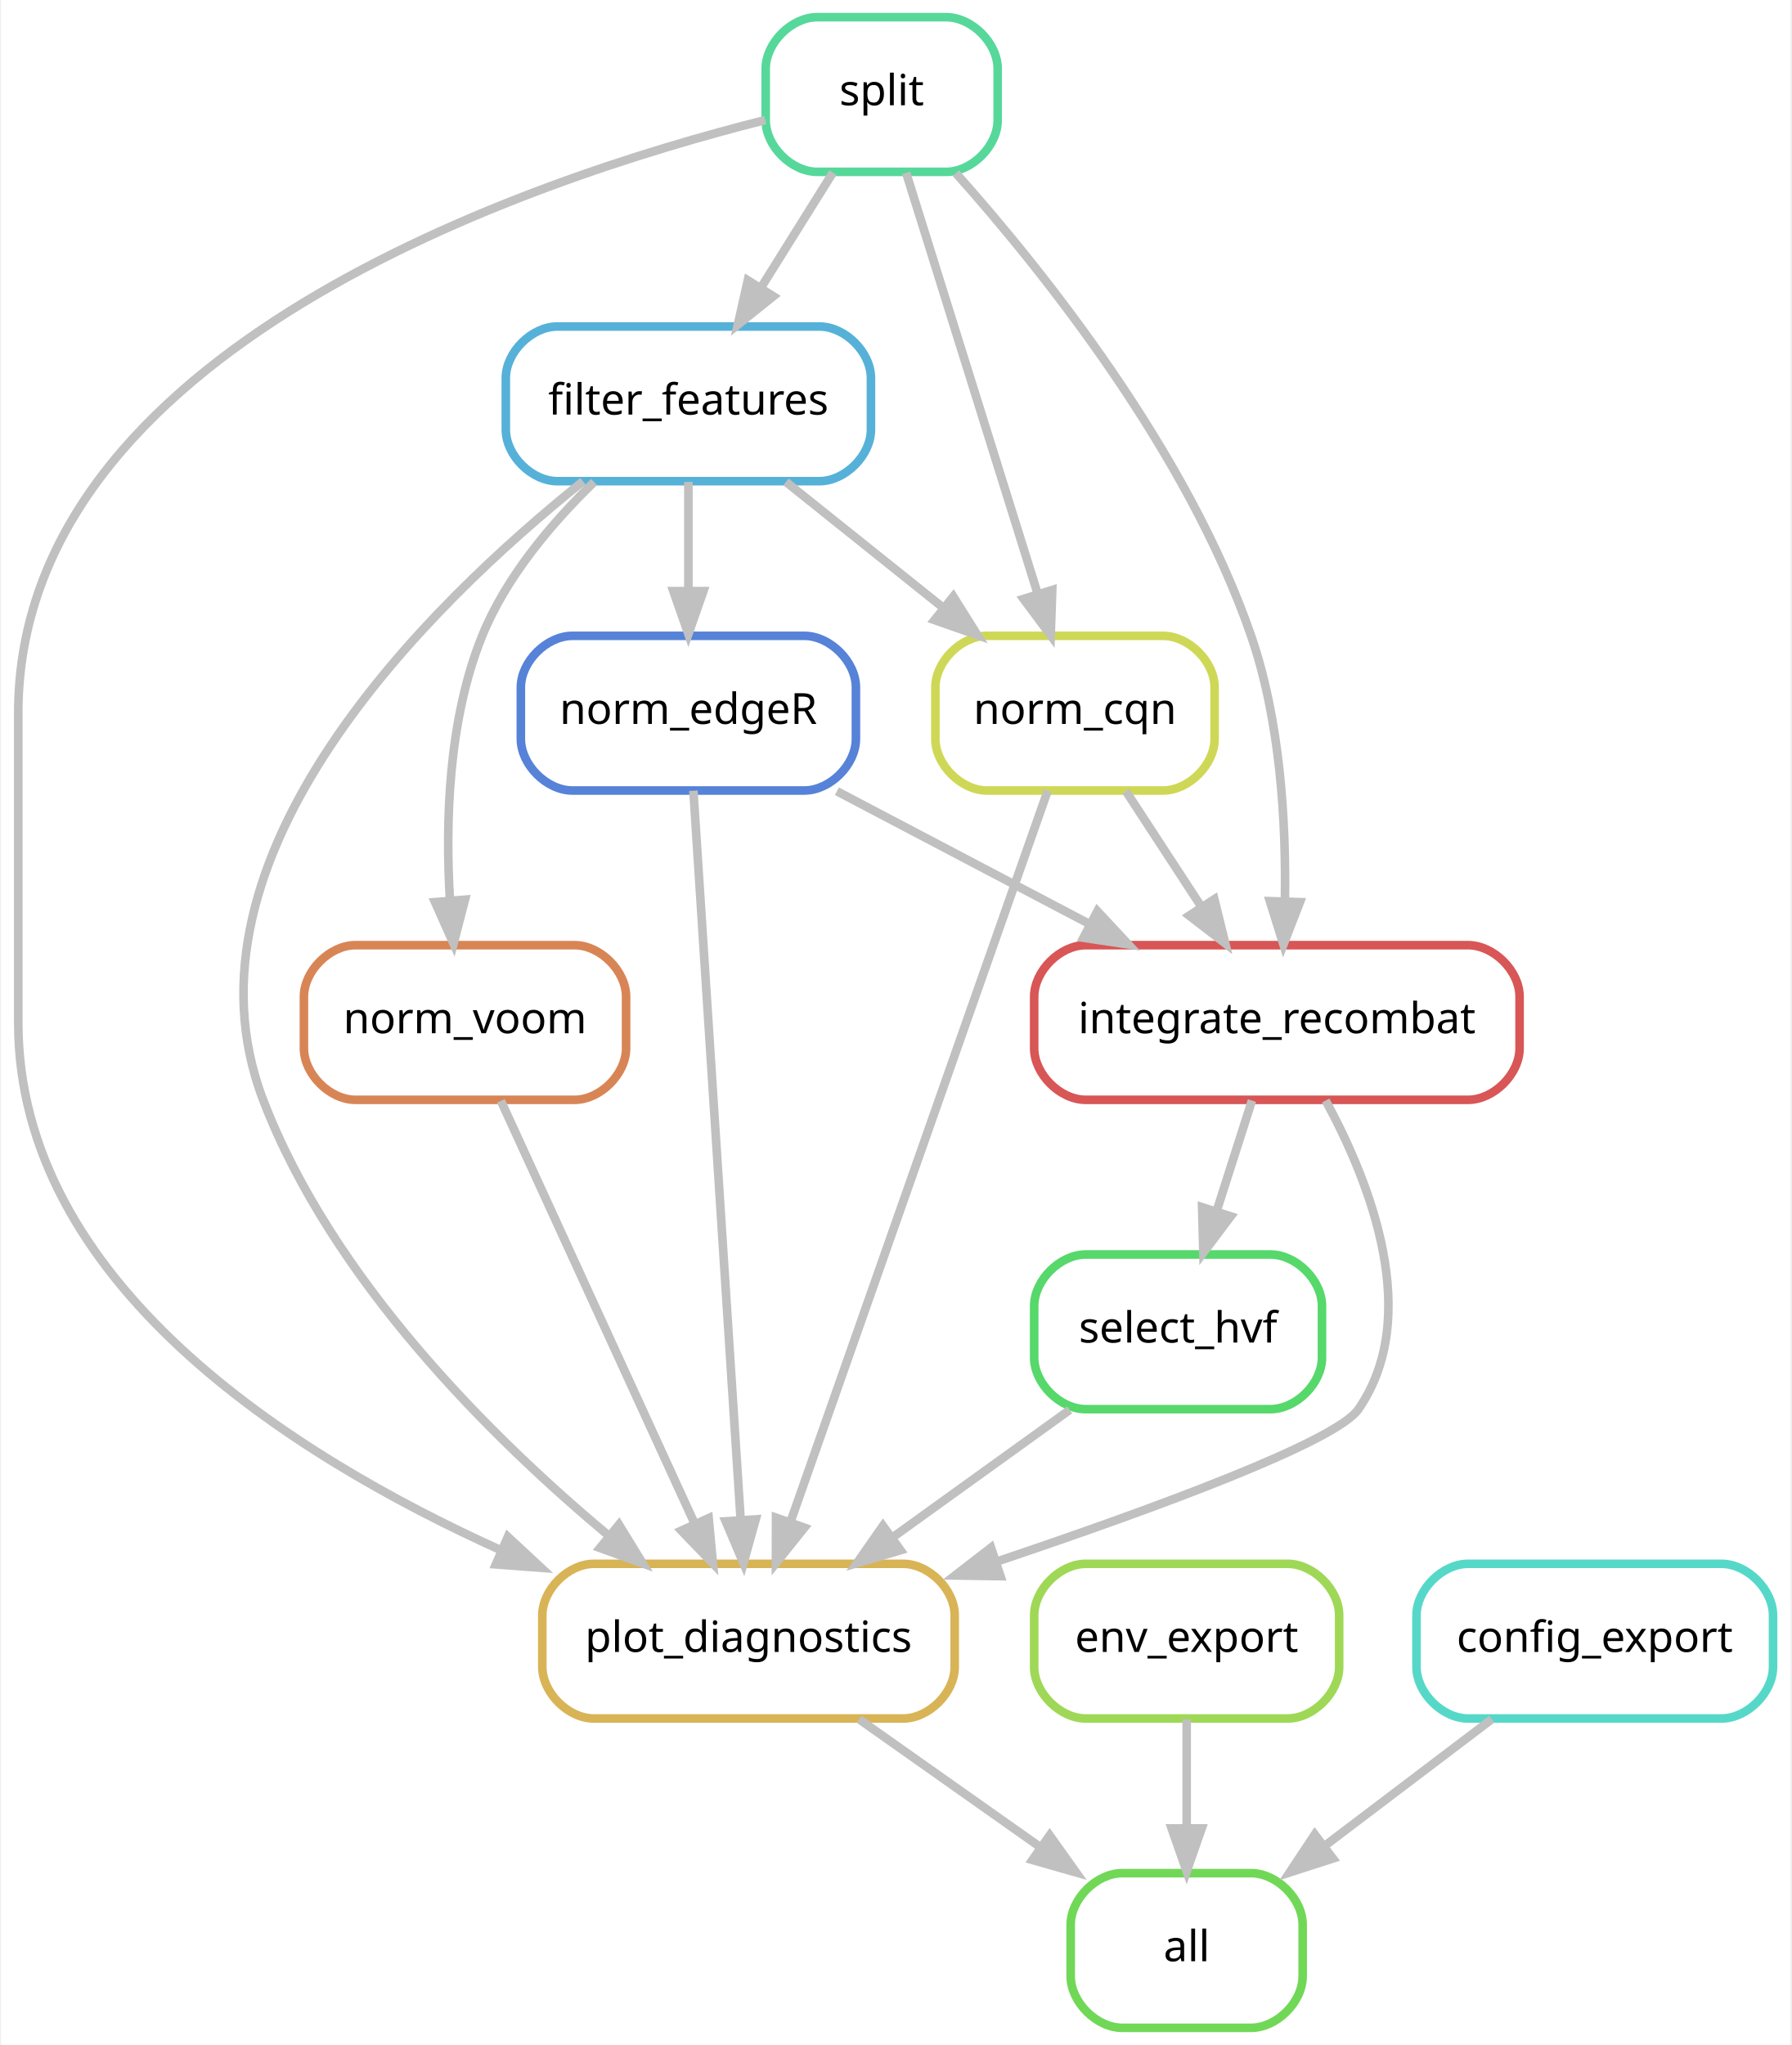
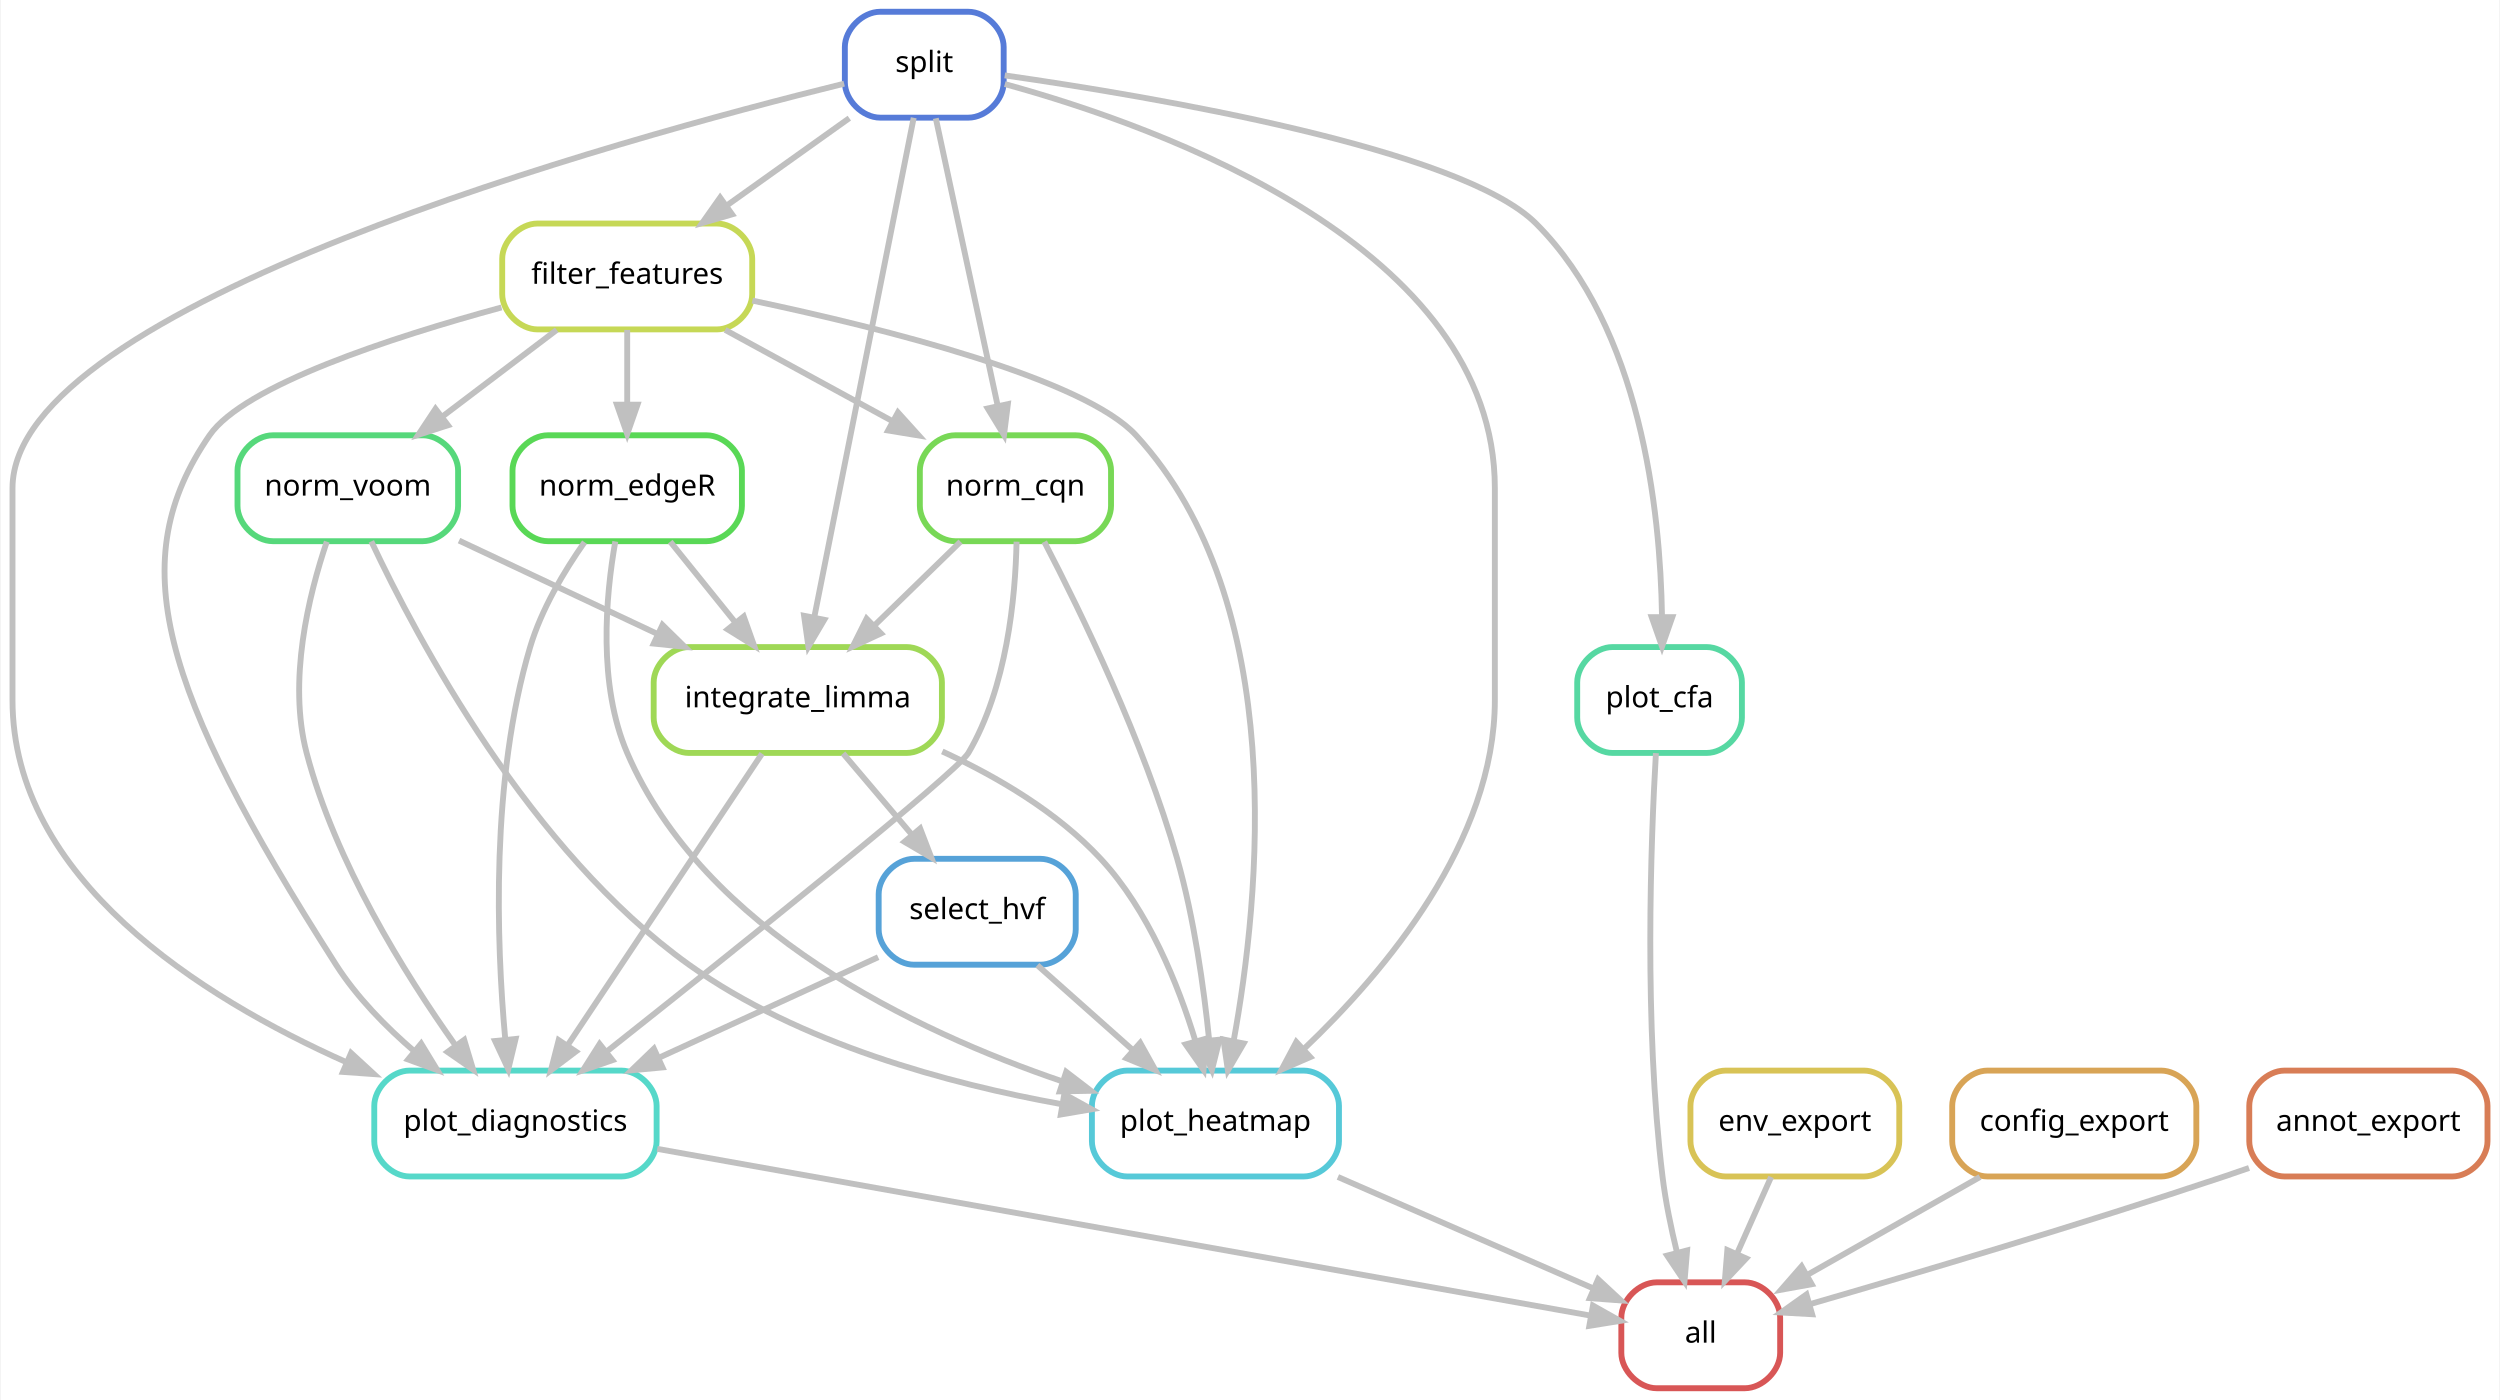
- <svg xmlns="http://www.w3.org/2000/svg" width="417pt" height="476pt" viewBox="0.00 0.00 416.50 476.00">
+ <svg xmlns="http://www.w3.org/2000/svg" width="850pt" height="476pt" viewBox="0.00 0.00 849.50 476.00">
  <g id="graph0" class="graph" transform="scale(1 1) rotate(0) translate(4 472)">
-     <polygon fill="#ffffff" stroke="transparent" points="-4,4 -4,-472 412.5,-472 412.5,4 -4,4" />
+     <polygon fill="#ffffff" stroke="transparent" points="-4,4 -4,-472 845.5,-472 845.5,4 -4,4" />
    <g id="node1" class="node">
-       <path fill="none" stroke="#70d856" stroke-width="2" d="M287,-36C287,-36 257,-36 257,-36 251,-36 245,-30 245,-24 245,-24 245,-12 245,-12 245,-6 251,0 257,0 257,0 287,0 287,0 293,0 299,-6 299,-12 299,-12 299,-24 299,-24 299,-30 293,-36 287,-36" />
-       <text text-anchor="middle" x="272" y="-15.5" font-family="sans" font-size="10.00" fill="#000000">all</text>
+       <path fill="none" stroke="#d85656" stroke-width="2" d="M589,-36C589,-36 559,-36 559,-36 553,-36 547,-30 547,-24 547,-24 547,-12 547,-12 547,-6 553,0 559,0 559,0 589,0 589,0 595,0 601,-6 601,-12 601,-12 601,-24 601,-24 601,-30 595,-36 589,-36" />
+       <text text-anchor="middle" x="574" y="-15.5" font-family="sans" font-size="10.00" fill="#000000">all</text>
    </g>
    <g id="node2" class="node">
-       <path fill="none" stroke="#d8b456" stroke-width="2" d="M206,-108C206,-108 134,-108 134,-108 128,-108 122,-102 122,-96 122,-96 122,-84 122,-84 122,-78 128,-72 134,-72 134,-72 206,-72 206,-72 212,-72 218,-78 218,-84 218,-84 218,-96 218,-96 218,-102 212,-108 206,-108" />
-       <text text-anchor="middle" x="170" y="-87.5" font-family="sans" font-size="10.00" fill="#000000">plot_diagnostics</text>
+       <path fill="none" stroke="#56d8c9" stroke-width="2" d="M207,-108C207,-108 135,-108 135,-108 129,-108 123,-102 123,-96 123,-96 123,-84 123,-84 123,-78 129,-72 135,-72 135,-72 207,-72 207,-72 213,-72 219,-78 219,-84 219,-84 219,-96 219,-96 219,-102 213,-108 207,-108" />
+       <text text-anchor="middle" x="171" y="-87.5" font-family="sans" font-size="10.00" fill="#000000">plot_diagnostics</text>
+     </g>
+     <g id="edge4" class="edge">
+       <path fill="none" stroke="#c0c0c0" stroke-width="2" d="M219.211,-81.387C300.456,-66.871 462.955,-37.839 536.411,-24.716" />
+       <polygon fill="#c0c0c0" stroke="#c0c0c0" stroke-width="2" points="537.354,-28.103 546.582,-22.898 536.123,-21.212 537.354,-28.103" />
+     </g>
+     <g id="node3" class="node">
+       <path fill="none" stroke="#567bd8" stroke-width="2" d="M325,-468C325,-468 295,-468 295,-468 289,-468 283,-462 283,-456 283,-456 283,-444 283,-444 283,-438 289,-432 295,-432 295,-432 325,-432 325,-432 331,-432 337,-438 337,-444 337,-444 337,-456 337,-456 337,-462 331,-468 325,-468" />
+       <text text-anchor="middle" x="310" y="-447.5" font-family="sans" font-size="10.00" fill="#000000">split</text>
+     </g>
+     <g id="edge10" class="edge">
+       <path fill="none" stroke="#c0c0c0" stroke-width="2" d="M282.761,-443.559C207.115,-424.885 0,-368.087 0,-306 0,-306 0,-306 0,-234 0,-173.291 63.84,-133.01 113.507,-110.858" />
+       <polygon fill="#c0c0c0" stroke="#c0c0c0" stroke-width="2" points="115.117,-113.975 122.912,-106.8 112.344,-107.548 115.117,-113.975" />
+     </g>
+     <g id="node4" class="node">
+       <path fill="none" stroke="#c6d856" stroke-width="2" d="M239.5,-396C239.5,-396 178.5,-396 178.5,-396 172.5,-396 166.5,-390 166.5,-384 166.5,-384 166.5,-372 166.5,-372 166.5,-366 172.5,-360 178.5,-360 178.5,-360 239.5,-360 239.5,-360 245.5,-360 251.5,-366 251.5,-372 251.5,-372 251.5,-384 251.5,-384 251.5,-390 245.5,-396 239.5,-396" />
+       <text text-anchor="middle" x="209" y="-375.5" font-family="sans" font-size="10.00" fill="#000000">filter_features</text>
+     </g>
+     <g id="edge14" class="edge">
+       <path fill="none" stroke="#c0c0c0" stroke-width="2" d="M284.513,-431.831C271.834,-422.793 256.34,-411.748 242.695,-402.02" />
+       <polygon fill="#c0c0c0" stroke="#c0c0c0" stroke-width="2" points="244.653,-399.118 234.478,-396.163 240.589,-404.818 244.653,-399.118" />
+     </g>
+     <g id="node6" class="node">
+       <path fill="none" stroke="#78d856" stroke-width="2" d="M361.5,-324C361.5,-324 320.5,-324 320.5,-324 314.5,-324 308.5,-318 308.5,-312 308.5,-312 308.5,-300 308.5,-300 308.5,-294 314.5,-288 320.5,-288 320.5,-288 361.5,-288 361.5,-288 367.5,-288 373.5,-294 373.5,-300 373.5,-300 373.5,-312 373.5,-312 373.5,-318 367.5,-324 361.5,-324" />
+       <text text-anchor="middle" x="341" y="-303.5" font-family="sans" font-size="10.00" fill="#000000">norm_cqn</text>
+     </g>
+     <g id="edge16" class="edge">
+       <path fill="none" stroke="#c0c0c0" stroke-width="2" d="M313.926,-431.762C319.237,-407.093 328.759,-362.86 334.978,-333.973" />
+       <polygon fill="#c0c0c0" stroke="#c0c0c0" stroke-width="2" points="338.423,-334.602 337.106,-324.09 331.579,-333.129 338.423,-334.602" />
+     </g>
+     <g id="node8" class="node">
+       <path fill="none" stroke="#9fd856" stroke-width="2" d="M304,-252C304,-252 230,-252 230,-252 224,-252 218,-246 218,-240 218,-240 218,-228 218,-228 218,-222 224,-216 230,-216 230,-216 304,-216 304,-216 310,-216 316,-222 316,-228 316,-228 316,-240 316,-240 316,-246 310,-252 304,-252" />
+       <text text-anchor="middle" x="267" y="-231.5" font-family="sans" font-size="10.00" fill="#000000">integrate_limma</text>
+     </g>
+     <g id="edge19" class="edge">
+       <path fill="none" stroke="#c0c0c0" stroke-width="2" d="M306.408,-431.955C298.914,-394.314 281.57,-307.187 272.599,-262.125" />
+       <polygon fill="#c0c0c0" stroke="#c0c0c0" stroke-width="2" points="275.997,-261.269 270.612,-252.145 269.132,-262.636 275.997,-261.269" />
+     </g>
+     <g id="node10" class="node">
+       <path fill="none" stroke="#56c9d8" stroke-width="2" d="M439,-108C439,-108 379,-108 379,-108 373,-108 367,-102 367,-96 367,-96 367,-84 367,-84 367,-78 373,-72 379,-72 379,-72 439,-72 439,-72 445,-72 451,-78 451,-84 451,-84 451,-96 451,-96 451,-102 445,-108 439,-108" />
+       <text text-anchor="middle" x="409" y="-87.5" font-family="sans" font-size="10.00" fill="#000000">plot_heatmap</text>
+     </g>
+     <g id="edge27" class="edge">
+       <path fill="none" stroke="#c0c0c0" stroke-width="2" d="M337.384,-443.413C390.86,-428.739 504,-388.002 504,-306 504,-306 504,-306 504,-234 504,-186.091 466.909,-141.831 439.079,-115.365" />
+       <polygon fill="#c0c0c0" stroke="#c0c0c0" stroke-width="2" points="441.236,-112.594 431.514,-108.384 436.489,-117.738 441.236,-112.594" />
+     </g>
+     <g id="node11" class="node">
+       <path fill="none" stroke="#56d8a2" stroke-width="2" d="M576,-252C576,-252 544,-252 544,-252 538,-252 532,-246 532,-240 532,-240 532,-228 532,-228 532,-222 538,-216 544,-216 544,-216 576,-216 576,-216 582,-216 588,-222 588,-228 588,-228 588,-240 588,-240 588,-246 582,-252 576,-252" />
+       <text text-anchor="middle" x="560" y="-231.5" font-family="sans" font-size="10.00" fill="#000000">plot_cfa</text>
+     </g>
+     <g id="edge31" class="edge">
+       <path fill="none" stroke="#c0c0c0" stroke-width="2" d="M337.358,-446.368C387.795,-439.132 492.613,-421.396 518,-396 553.649,-360.339 560.266,-298.578 560.83,-262.493" />
+       <polygon fill="#c0c0c0" stroke="#c0c0c0" stroke-width="2" points="564.33,-262.178 560.836,-252.175 557.33,-262.173 564.33,-262.178" />
+     </g>
+     <g id="edge7" class="edge">
+       <path fill="none" stroke="#c0c0c0" stroke-width="2" d="M166.272,-367.471C128.854,-357.284 78.679,-340.936 67,-324 37.709,-281.524 49.635,-238.555 110,-144 117.026,-132.994 126.918,-122.903 136.695,-114.499" />
+       <polygon fill="#c0c0c0" stroke="#c0c0c0" stroke-width="2" points="138.941,-117.183 144.454,-108.136 134.502,-111.771 138.941,-117.183" />
+     </g>
+     <g id="node5" class="node">
+       <path fill="none" stroke="#59d856" stroke-width="2" d="M236,-324C236,-324 182,-324 182,-324 176,-324 170,-318 170,-312 170,-312 170,-300 170,-300 170,-294 176,-288 182,-288 182,-288 236,-288 236,-288 242,-288 248,-294 248,-300 248,-300 248,-312 248,-312 248,-318 242,-324 236,-324" />
+       <text text-anchor="middle" x="209" y="-303.5" font-family="sans" font-size="10.00" fill="#000000">norm_edgeR</text>
+     </g>
+     <g id="edge15" class="edge">
+       <path fill="none" stroke="#c0c0c0" stroke-width="2" d="M209,-359.831C209,-352.131 209,-342.974 209,-334.417" />
+       <polygon fill="#c0c0c0" stroke="#c0c0c0" stroke-width="2" points="212.5,-334.413 209,-324.413 205.5,-334.413 212.5,-334.413" />
+     </g>
+     <g id="edge17" class="edge">
+       <path fill="none" stroke="#c0c0c0" stroke-width="2" d="M242.309,-359.831C259.558,-350.423 280.792,-338.841 299.14,-328.833" />
+       <polygon fill="#c0c0c0" stroke="#c0c0c0" stroke-width="2" points="301.056,-331.775 308.159,-323.913 297.704,-325.629 301.056,-331.775" />
+     </g>
+     <g id="node7" class="node">
+       <path fill="none" stroke="#56d87b" stroke-width="2" d="M139.5,-324C139.5,-324 88.5,-324 88.5,-324 82.5,-324 76.5,-318 76.5,-312 76.5,-312 76.5,-300 76.5,-300 76.5,-294 82.5,-288 88.5,-288 88.5,-288 139.5,-288 139.5,-288 145.5,-288 151.5,-294 151.5,-300 151.5,-300 151.5,-312 151.5,-312 151.5,-318 145.5,-324 139.5,-324" />
+       <text text-anchor="middle" x="114" y="-303.5" font-family="sans" font-size="10.00" fill="#000000">norm_voom</text>
+     </g>
+     <g id="edge18" class="edge">
+       <path fill="none" stroke="#c0c0c0" stroke-width="2" d="M185.028,-359.831C173.214,-350.878 158.803,-339.956 146.056,-330.296" />
+       <polygon fill="#c0c0c0" stroke="#c0c0c0" stroke-width="2" points="148.049,-327.414 137.965,-324.163 143.821,-332.993 148.049,-327.414" />
+     </g>
+     <g id="edge24" class="edge">
+       <path fill="none" stroke="#c0c0c0" stroke-width="2" d="M251.558,-369.798C296.83,-360.222 364.324,-343.224 382,-324 434.347,-267.067 424.086,-166.544 415.152,-117.908" />
+       <polygon fill="#c0c0c0" stroke="#c0c0c0" stroke-width="2" points="418.584,-117.222 413.232,-108.078 411.714,-118.564 418.584,-117.222" />
+     </g>
+     <g id="edge11" class="edge">
+       <path fill="none" stroke="#c0c0c0" stroke-width="2" d="M194.488,-287.661C187.503,-277.712 179.829,-264.846 176,-252 162.567,-206.938 164.541,-151.676 167.531,-118.733" />
+       <polygon fill="#c0c0c0" stroke="#c0c0c0" stroke-width="2" points="171.046,-118.763 168.564,-108.463 164.081,-118.063 171.046,-118.763" />
+     </g>
+     <g id="edge20" class="edge">
+       <path fill="none" stroke="#c0c0c0" stroke-width="2" d="M223.636,-287.831C230.316,-279.539 238.357,-269.557 245.69,-260.453" />
+       <polygon fill="#c0c0c0" stroke="#c0c0c0" stroke-width="2" points="248.619,-262.397 252.167,-252.413 243.168,-258.005 248.619,-262.397" />
+     </g>
+     <g id="edge28" class="edge">
+       <path fill="none" stroke="#c0c0c0" stroke-width="2" d="M204.954,-287.913C201.655,-269.117 198.998,-239.253 209,-216 234.995,-155.564 306.864,-121.409 356.957,-104.32" />
+       <polygon fill="#c0c0c0" stroke="#c0c0c0" stroke-width="2" points="358.26,-107.576 366.666,-101.127 356.073,-100.927 358.26,-107.576" />
+     </g>
+     <g id="edge13" class="edge">
+       <path fill="none" stroke="#c0c0c0" stroke-width="2" d="M341.381,-287.831C340.996,-268.699 338.088,-238.313 325,-216 321.049,-209.264 245.829,-149.167 202.004,-114.461" />
+       <polygon fill="#c0c0c0" stroke="#c0c0c0" stroke-width="2" points="203.963,-111.548 193.949,-108.088 199.619,-117.037 203.963,-111.548" />
+     </g>
+     <g id="edge22" class="edge">
+       <path fill="none" stroke="#c0c0c0" stroke-width="2" d="M322.327,-287.831C313.475,-279.219 302.751,-268.785 293.111,-259.405" />
+       <polygon fill="#c0c0c0" stroke="#c0c0c0" stroke-width="2" points="295.275,-256.628 285.667,-252.163 290.394,-261.645 295.275,-256.628" />
+     </g>
+     <g id="edge30" class="edge">
+       <path fill="none" stroke="#c0c0c0" stroke-width="2" d="M350.812,-287.793C363.302,-263.796 384.622,-219.942 396,-180 401.758,-159.787 405.043,-136.259 406.87,-118.329" />
+       <polygon fill="#c0c0c0" stroke="#c0c0c0" stroke-width="2" points="410.368,-118.508 407.806,-108.228 403.398,-117.862 410.368,-118.508" />
+     </g>
+     <g id="edge9" class="edge">
+       <path fill="none" stroke="#c0c0c0" stroke-width="2" d="M106.862,-287.848C100.653,-269.511 93.58,-240.472 100,-216 109.761,-178.795 133.263,-141 150.566,-116.642" />
+       <polygon fill="#c0c0c0" stroke="#c0c0c0" stroke-width="2" points="153.579,-118.45 156.624,-108.302 147.915,-114.337 153.579,-118.45" />
+     </g>
+     <g id="edge21" class="edge">
+       <path fill="none" stroke="#c0c0c0" stroke-width="2" d="M151.82,-288.202C172.262,-278.583 197.704,-266.61 219.473,-256.366" />
+       <polygon fill="#c0c0c0" stroke="#c0c0c0" stroke-width="2" points="220.994,-259.518 228.552,-252.093 218.014,-253.184 220.994,-259.518" />
+     </g>
+     <g id="edge26" class="edge">
+       <path fill="none" stroke="#c0c0c0" stroke-width="2" d="M121.998,-287.935C137.746,-254.452 175.991,-182.654 230,-144 267.518,-117.148 318.555,-103.467 356.533,-96.609" />
+       <polygon fill="#c0c0c0" stroke="#c0c0c0" stroke-width="2" points="357.605,-99.977 366.877,-94.85 356.431,-93.076 357.605,-99.977" />
+     </g>
+     <g id="edge8" class="edge">
+       <path fill="none" stroke="#c0c0c0" stroke-width="2" d="M254.841,-215.762C238.107,-190.66 207.868,-145.302 188.645,-116.467" />
+       <polygon fill="#c0c0c0" stroke="#c0c0c0" stroke-width="2" points="191.519,-114.469 183.06,-108.09 185.695,-118.352 191.519,-114.469" />
+     </g>
+     <g id="node9" class="node">
+       <path fill="none" stroke="#56a2d8" stroke-width="2" d="M349.5,-180C349.5,-180 306.5,-180 306.5,-180 300.5,-180 294.5,-174 294.5,-168 294.5,-168 294.5,-156 294.5,-156 294.5,-150 300.5,-144 306.5,-144 306.5,-144 349.5,-144 349.5,-144 355.5,-144 361.5,-150 361.5,-156 361.5,-156 361.5,-168 361.5,-168 361.5,-174 355.5,-180 349.5,-180" />
+       <text text-anchor="middle" x="328" y="-159.5" font-family="sans" font-size="10.00" fill="#000000">select_hvf</text>
+     </g>
+     <g id="edge23" class="edge">
+       <path fill="none" stroke="#c0c0c0" stroke-width="2" d="M282.393,-215.831C289.49,-207.454 298.048,-197.353 305.824,-188.175" />
+       <polygon fill="#c0c0c0" stroke="#c0c0c0" stroke-width="2" points="308.606,-190.306 312.4,-180.413 303.265,-185.781 308.606,-190.306" />
+     </g>
+     <g id="edge25" class="edge">
+       <path fill="none" stroke="#c0c0c0" stroke-width="2" d="M316.12,-216.503C334.893,-207.862 355.299,-195.831 370,-180 386.207,-162.548 396.346,-137.301 402.21,-117.986" />
+       <polygon fill="#c0c0c0" stroke="#c0c0c0" stroke-width="2" points="405.616,-118.802 404.967,-108.227 398.88,-116.898 405.616,-118.802" />
+     </g>
+     <g id="edge12" class="edge">
+       <path fill="none" stroke="#c0c0c0" stroke-width="2" d="M294.32,-146.554C272.604,-136.596 244.008,-123.481 219.82,-112.389" />
+       <polygon fill="#c0c0c0" stroke="#c0c0c0" stroke-width="2" points="220.996,-109.078 210.447,-108.091 218.078,-115.441 220.996,-109.078" />
+     </g>
+     <g id="edge29" class="edge">
+       <path fill="none" stroke="#c0c0c0" stroke-width="2" d="M348.44,-143.831C358.32,-135.048 370.332,-124.371 381.045,-114.849" />
+       <polygon fill="#c0c0c0" stroke="#c0c0c0" stroke-width="2" points="383.418,-117.422 388.567,-108.163 378.767,-112.191 383.418,-117.422" />
+     </g>
+     <g id="edge6" class="edge">
+       <path fill="none" stroke="#c0c0c0" stroke-width="2" d="M450.637,-71.831C477.387,-60.158 511.806,-45.139 537.488,-33.932" />
+       <polygon fill="#c0c0c0" stroke="#c0c0c0" stroke-width="2" points="539.104,-37.046 546.869,-29.839 536.304,-30.631 539.104,-37.046" />
+     </g>
+     <g id="edge5" class="edge">
+       <path fill="none" stroke="#c0c0c0" stroke-width="2" d="M558.765,-215.935C557.013,-185.918 554.675,-123.93 561,-72 562.033,-63.52 563.908,-54.442 565.918,-46.195" />
+       <polygon fill="#c0c0c0" stroke="#c0c0c0" stroke-width="2" points="569.361,-46.861 568.484,-36.302 562.586,-45.103 569.361,-46.861" />
+     </g>
+     <g id="node12" class="node">
+       <path fill="none" stroke="#d8c356" stroke-width="2" d="M629.5,-108C629.5,-108 582.5,-108 582.5,-108 576.5,-108 570.5,-102 570.5,-96 570.5,-96 570.5,-84 570.5,-84 570.5,-78 576.5,-72 582.5,-72 582.5,-72 629.5,-72 629.5,-72 635.5,-72 641.5,-78 641.5,-84 641.5,-84 641.5,-96 641.5,-96 641.5,-102 635.5,-108 629.5,-108" />
+       <text text-anchor="middle" x="606" y="-87.5" font-family="sans" font-size="10.00" fill="#000000">env_export</text>
+     </g>
+     <g id="edge2" class="edge">
+       <path fill="none" stroke="#c0c0c0" stroke-width="2" d="M597.925,-71.831C594.39,-63.877 590.164,-54.369 586.254,-45.572" />
+       <polygon fill="#c0c0c0" stroke="#c0c0c0" stroke-width="2" points="589.443,-44.13 582.184,-36.413 583.047,-46.973 589.443,-44.13" />
+     </g>
+     <g id="node13" class="node">
+       <path fill="none" stroke="#d8a456" stroke-width="2" d="M730.5,-108C730.5,-108 671.5,-108 671.5,-108 665.5,-108 659.5,-102 659.5,-96 659.5,-96 659.5,-84 659.5,-84 659.5,-78 665.5,-72 671.5,-72 671.5,-72 730.5,-72 730.5,-72 736.5,-72 742.5,-78 742.5,-84 742.5,-84 742.5,-96 742.5,-96 742.5,-102 736.5,-108 730.5,-108" />
+       <text text-anchor="middle" x="701" y="-87.5" font-family="sans" font-size="10.00" fill="#000000">config_export</text>
+     </g>
+     <g id="edge1" class="edge">
+       <path fill="none" stroke="#c0c0c0" stroke-width="2" d="M668.952,-71.831C651.018,-61.664 628.606,-48.958 610.06,-38.444" />
+       <polygon fill="#c0c0c0" stroke="#c0c0c0" stroke-width="2" points="611.729,-35.366 601.303,-33.479 608.276,-41.456 611.729,-35.366" />
+     </g>
+     <g id="node14" class="node">
+       <path fill="none" stroke="#d87d56" stroke-width="2" d="M829.5,-108C829.5,-108 772.5,-108 772.5,-108 766.5,-108 760.5,-102 760.5,-96 760.5,-96 760.5,-84 760.5,-84 760.5,-78 766.5,-72 772.5,-72 772.5,-72 829.5,-72 829.5,-72 835.5,-72 841.5,-78 841.5,-84 841.5,-84 841.5,-96 841.5,-96 841.5,-102 835.5,-108 829.5,-108" />
+       <text text-anchor="middle" x="801" y="-87.5" font-family="sans" font-size="10.00" fill="#000000">annot_export</text>
    </g>
    <g id="edge3" class="edge">
-       <path fill="none" stroke="#c0c0c0" stroke-width="2" d="M195.739,-71.831C208.544,-62.793 224.191,-51.748 237.972,-42.02" />
-       <polygon fill="#c0c0c0" stroke="#c0c0c0" stroke-width="2" points="240.118,-44.789 246.269,-36.163 236.081,-39.07 240.118,-44.789" />
-     </g>
-     <g id="node3" class="node">
-       <path fill="none" stroke="#56d89a" stroke-width="2" d="M216,-468C216,-468 186,-468 186,-468 180,-468 174,-462 174,-456 174,-456 174,-444 174,-444 174,-438 180,-432 186,-432 186,-432 216,-432 216,-432 222,-432 228,-438 228,-444 228,-444 228,-456 228,-456 228,-462 222,-468 216,-468" />
-       <text text-anchor="middle" x="201" y="-447.5" font-family="sans" font-size="10.00" fill="#000000">split</text>
-     </g>
-     <g id="edge7" class="edge">
-       <path fill="none" stroke="#c0c0c0" stroke-width="2" d="M173.892,-444.055C119.028,-430.253 0,-390.566 0,-306 0,-306 0,-306 0,-234 0,-173.68 63.086,-133.413 112.398,-111.152" />
-       <polygon fill="#c0c0c0" stroke="#c0c0c0" stroke-width="2" points="113.976,-114.282 121.74,-107.072 111.175,-107.867 113.976,-114.282" />
-     </g>
-     <g id="node4" class="node">
-       <path fill="none" stroke="#56b1d8" stroke-width="2" d="M186.5,-396C186.5,-396 125.5,-396 125.5,-396 119.5,-396 113.5,-390 113.5,-384 113.5,-384 113.5,-372 113.5,-372 113.5,-366 119.5,-360 125.5,-360 125.5,-360 186.5,-360 186.5,-360 192.5,-360 198.5,-366 198.5,-372 198.5,-372 198.5,-384 198.5,-384 198.5,-390 192.5,-396 186.5,-396" />
-       <text text-anchor="middle" x="156" y="-375.5" font-family="sans" font-size="10.00" fill="#000000">filter_features</text>
-     </g>
-     <g id="edge11" class="edge">
-       <path fill="none" stroke="#c0c0c0" stroke-width="2" d="M189.645,-431.831C184.567,-423.708 178.477,-413.964 172.882,-405.012" />
-       <polygon fill="#c0c0c0" stroke="#c0c0c0" stroke-width="2" points="175.776,-403.038 167.508,-396.413 169.84,-406.748 175.776,-403.038" />
-     </g>
-     <g id="node6" class="node">
-       <path fill="none" stroke="#ced856" stroke-width="2" d="M266.5,-324C266.5,-324 225.5,-324 225.5,-324 219.5,-324 213.5,-318 213.5,-312 213.5,-312 213.5,-300 213.5,-300 213.5,-294 219.5,-288 225.5,-288 225.5,-288 266.5,-288 266.5,-288 272.5,-288 278.5,-294 278.5,-300 278.5,-300 278.5,-312 278.5,-312 278.5,-318 272.5,-324 266.5,-324" />
-       <text text-anchor="middle" x="246" y="-303.5" font-family="sans" font-size="10.00" fill="#000000">norm_cqn</text>
-     </g>
-     <g id="edge14" class="edge">
-       <path fill="none" stroke="#c0c0c0" stroke-width="2" d="M206.699,-431.762C214.409,-407.093 228.231,-362.86 237.258,-333.973" />
-       <polygon fill="#c0c0c0" stroke="#c0c0c0" stroke-width="2" points="240.705,-334.678 240.347,-324.09 234.024,-332.59 240.705,-334.678" />
-     </g>
-     <g id="node8" class="node">
-       <path fill="none" stroke="#d85656" stroke-width="2" d="M337.5,-252C337.5,-252 248.5,-252 248.5,-252 242.5,-252 236.5,-246 236.5,-240 236.5,-240 236.5,-228 236.5,-228 236.5,-222 242.5,-216 248.5,-216 248.5,-216 337.5,-216 337.5,-216 343.5,-216 349.5,-222 349.5,-228 349.5,-228 349.5,-240 349.5,-240 349.5,-246 343.5,-252 337.5,-252" />
-       <text text-anchor="middle" x="293" y="-231.5" font-family="sans" font-size="10.00" fill="#000000">integrate_recombat</text>
-     </g>
-     <g id="edge18" class="edge">
-       <path fill="none" stroke="#c0c0c0" stroke-width="2" d="M218.264,-431.712C238.824,-408.651 272.236,-366.815 287,-324 293.838,-304.169 295.163,-280.449 294.872,-262.34" />
-       <polygon fill="#c0c0c0" stroke="#c0c0c0" stroke-width="2" points="298.363,-262.014 294.53,-252.136 291.367,-262.248 298.363,-262.014" />
-     </g>
-     <g id="edge9" class="edge">
-       <path fill="none" stroke="#c0c0c0" stroke-width="2" d="M131.475,-359.972C95.621,-331.23 35.381,-272.488 57,-216 73.06,-174.039 110.248,-137.253 137.596,-114.429" />
-       <polygon fill="#c0c0c0" stroke="#c0c0c0" stroke-width="2" points="139.837,-117.118 145.377,-108.087 135.415,-111.692 139.837,-117.118" />
-     </g>
-     <g id="node5" class="node">
-       <path fill="none" stroke="#5682d8" stroke-width="2" d="M183,-324C183,-324 129,-324 129,-324 123,-324 117,-318 117,-312 117,-312 117,-300 117,-300 117,-294 123,-288 129,-288 129,-288 183,-288 183,-288 189,-288 195,-294 195,-300 195,-300 195,-312 195,-312 195,-318 189,-324 183,-324" />
-       <text text-anchor="middle" x="156" y="-303.5" font-family="sans" font-size="10.00" fill="#000000">norm_edgeR</text>
-     </g>
-     <g id="edge12" class="edge">
-       <path fill="none" stroke="#c0c0c0" stroke-width="2" d="M156,-359.831C156,-352.131 156,-342.974 156,-334.417" />
-       <polygon fill="#c0c0c0" stroke="#c0c0c0" stroke-width="2" points="159.5,-334.413 156,-324.413 152.5,-334.413 159.5,-334.413" />
-     </g>
-     <g id="edge13" class="edge">
-       <path fill="none" stroke="#c0c0c0" stroke-width="2" d="M178.711,-359.831C189.796,-350.963 203.295,-340.164 215.285,-330.572" />
-       <polygon fill="#c0c0c0" stroke="#c0c0c0" stroke-width="2" points="217.674,-333.143 223.297,-324.163 213.301,-327.677 217.674,-333.143" />
-     </g>
-     <g id="node7" class="node">
-       <path fill="none" stroke="#d88556" stroke-width="2" d="M129.5,-252C129.5,-252 78.5,-252 78.5,-252 72.5,-252 66.5,-246 66.5,-240 66.5,-240 66.5,-228 66.5,-228 66.5,-222 72.5,-216 78.5,-216 78.5,-216 129.5,-216 129.5,-216 135.5,-216 141.5,-222 141.5,-228 141.5,-228 141.5,-240 141.5,-240 141.5,-246 135.5,-252 129.5,-252" />
-       <text text-anchor="middle" x="104" y="-231.5" font-family="sans" font-size="10.00" fill="#000000">norm_voom</text>
-     </g>
-     <g id="edge15" class="edge">
-       <path fill="none" stroke="#c0c0c0" stroke-width="2" d="M134.045,-359.798C124.199,-350.259 113.566,-337.715 108,-324 100.084,-304.495 99.386,-280.624 100.504,-262.368" />
-       <polygon fill="#c0c0c0" stroke="#c0c0c0" stroke-width="2" points="103.997,-262.598 101.332,-252.344 97.021,-262.022 103.997,-262.598" />
-     </g>
-     <g id="edge10" class="edge">
-       <path fill="none" stroke="#c0c0c0" stroke-width="2" d="M157.17,-287.955C159.609,-250.314 165.256,-163.187 168.177,-118.125" />
-       <polygon fill="#c0c0c0" stroke="#c0c0c0" stroke-width="2" points="171.67,-118.35 168.824,-108.145 164.684,-117.898 171.67,-118.35" />
-     </g>
-     <g id="edge17" class="edge">
-       <path fill="none" stroke="#c0c0c0" stroke-width="2" d="M190.571,-287.831C208.418,-278.452 230.377,-266.911 249.38,-256.924" />
-       <polygon fill="#c0c0c0" stroke="#c0c0c0" stroke-width="2" points="251.216,-259.913 258.44,-252.163 247.96,-253.717 251.216,-259.913" />
-     </g>
-     <g id="edge6" class="edge">
-       <path fill="none" stroke="#c0c0c0" stroke-width="2" d="M239.651,-287.955C226.379,-250.235 195.621,-162.819 179.796,-117.84" />
-       <polygon fill="#c0c0c0" stroke="#c0c0c0" stroke-width="2" points="183.005,-116.416 176.384,-108.145 176.402,-118.74 183.005,-116.416" />
-     </g>
-     <g id="edge16" class="edge">
-       <path fill="none" stroke="#c0c0c0" stroke-width="2" d="M257.86,-287.831C263.163,-279.708 269.524,-269.964 275.367,-261.012" />
-       <polygon fill="#c0c0c0" stroke="#c0c0c0" stroke-width="2" points="278.445,-262.7 280.98,-252.413 272.583,-258.874 278.445,-262.7" />
-     </g>
-     <g id="edge5" class="edge">
-       <path fill="none" stroke="#c0c0c0" stroke-width="2" d="M112.359,-215.762C123.765,-190.876 144.296,-146.082 157.526,-117.216" />
-       <polygon fill="#c0c0c0" stroke="#c0c0c0" stroke-width="2" points="160.724,-118.639 161.709,-108.09 154.361,-115.722 160.724,-118.639" />
-     </g>
-     <g id="edge4" class="edge">
-       <path fill="none" stroke="#c0c0c0" stroke-width="2" d="M304.358,-215.837C314.889,-196.433 326.868,-165.56 312,-144 306.76,-136.401 264.788,-120.965 227.825,-108.536" />
-       <polygon fill="#c0c0c0" stroke="#c0c0c0" stroke-width="2" points="228.659,-105.124 218.065,-105.283 226.446,-111.766 228.659,-105.124" />
-     </g>
-     <g id="node9" class="node">
-       <path fill="none" stroke="#56d86b" stroke-width="2" d="M291.5,-180C291.5,-180 248.5,-180 248.5,-180 242.5,-180 236.5,-174 236.5,-168 236.5,-168 236.5,-156 236.5,-156 236.5,-150 242.5,-144 248.5,-144 248.5,-144 291.5,-144 291.5,-144 297.5,-144 303.5,-150 303.5,-156 303.5,-156 303.5,-168 303.5,-168 303.5,-174 297.5,-180 291.5,-180" />
-       <text text-anchor="middle" x="270" y="-159.5" font-family="sans" font-size="10.00" fill="#000000">select_hvf</text>
-     </g>
-     <g id="edge19" class="edge">
-       <path fill="none" stroke="#c0c0c0" stroke-width="2" d="M287.196,-215.831C284.709,-208.046 281.747,-198.773 278.988,-190.135" />
-       <polygon fill="#c0c0c0" stroke="#c0c0c0" stroke-width="2" points="282.259,-188.874 275.882,-180.413 275.591,-191.004 282.259,-188.874" />
-     </g>
-     <g id="edge8" class="edge">
-       <path fill="none" stroke="#c0c0c0" stroke-width="2" d="M244.766,-143.831C232.212,-134.793 216.872,-123.748 203.361,-114.02" />
-       <polygon fill="#c0c0c0" stroke="#c0c0c0" stroke-width="2" points="205.387,-111.165 195.226,-108.163 201.296,-116.846 205.387,-111.165" />
-     </g>
-     <g id="node10" class="node">
-       <path fill="none" stroke="#9fd856" stroke-width="2" d="M295.5,-108C295.5,-108 248.5,-108 248.5,-108 242.5,-108 236.5,-102 236.5,-96 236.5,-96 236.5,-84 236.5,-84 236.5,-78 242.5,-72 248.5,-72 248.5,-72 295.5,-72 295.5,-72 301.5,-72 307.5,-78 307.5,-84 307.5,-84 307.5,-96 307.5,-96 307.5,-102 301.5,-108 295.5,-108" />
-       <text text-anchor="middle" x="272" y="-87.5" font-family="sans" font-size="10.00" fill="#000000">env_export</text>
-     </g>
-     <g id="edge2" class="edge">
-       <path fill="none" stroke="#c0c0c0" stroke-width="2" d="M272,-71.831C272,-64.131 272,-54.974 272,-46.417" />
-       <polygon fill="#c0c0c0" stroke="#c0c0c0" stroke-width="2" points="275.5,-46.413 272,-36.413 268.5,-46.413 275.5,-46.413" />
-     </g>
-     <g id="node11" class="node">
-       <path fill="none" stroke="#56d8c9" stroke-width="2" d="M396.5,-108C396.5,-108 337.5,-108 337.5,-108 331.5,-108 325.5,-102 325.5,-96 325.5,-96 325.5,-84 325.5,-84 325.5,-78 331.5,-72 337.5,-72 337.5,-72 396.5,-72 396.5,-72 402.5,-72 408.5,-78 408.5,-84 408.5,-84 408.5,-96 408.5,-96 408.5,-102 402.5,-108 396.5,-108" />
-       <text text-anchor="middle" x="367" y="-87.5" font-family="sans" font-size="10.00" fill="#000000">config_export</text>
-     </g>
-     <g id="edge1" class="edge">
-       <path fill="none" stroke="#c0c0c0" stroke-width="2" d="M343.027,-71.831C331.214,-62.878 316.803,-51.956 304.057,-42.295" />
-       <polygon fill="#c0c0c0" stroke="#c0c0c0" stroke-width="2" points="306.049,-39.414 295.965,-36.163 301.82,-44.992 306.049,-39.414" />
+       <path fill="none" stroke="#c0c0c0" stroke-width="2" d="M760.422,-74.89C757.578,-73.894 754.75,-72.921 752,-72 703.579,-55.776 647.06,-38.991 610.923,-28.529" />
+       <polygon fill="#c0c0c0" stroke="#c0c0c0" stroke-width="2" points="611.873,-25.16 601.295,-25.751 609.933,-31.886 611.873,-25.16" />
    </g>
  </g>
</svg>
